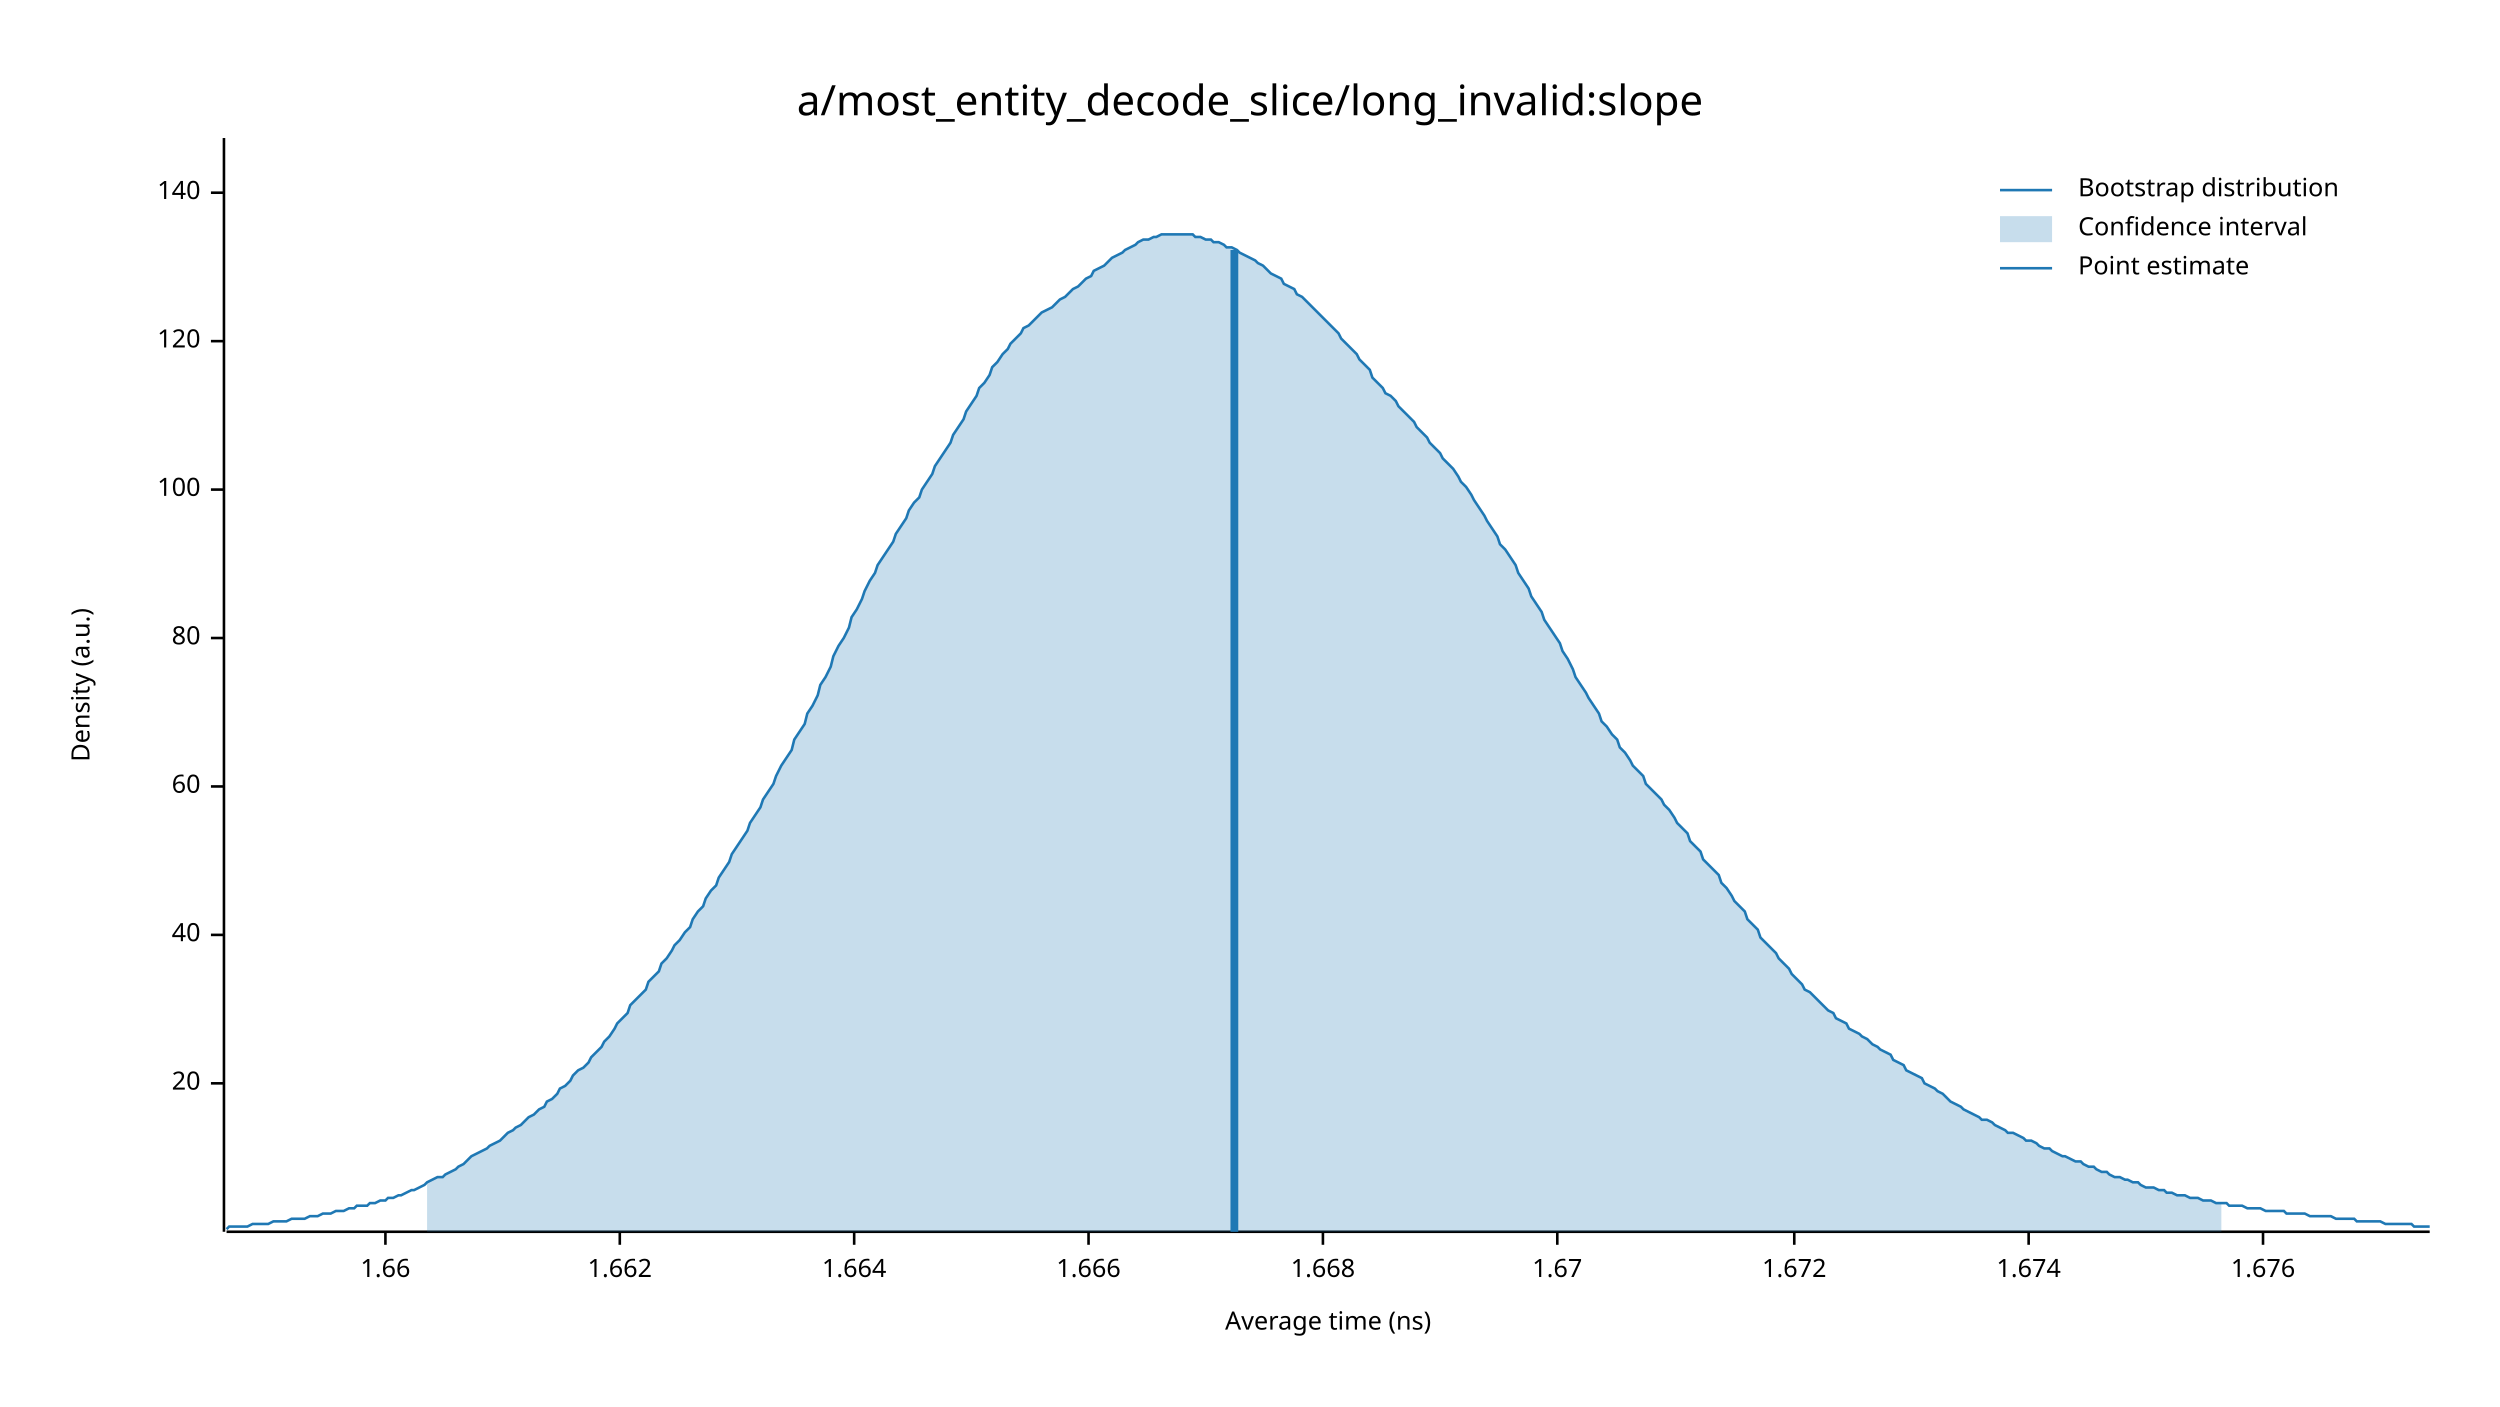
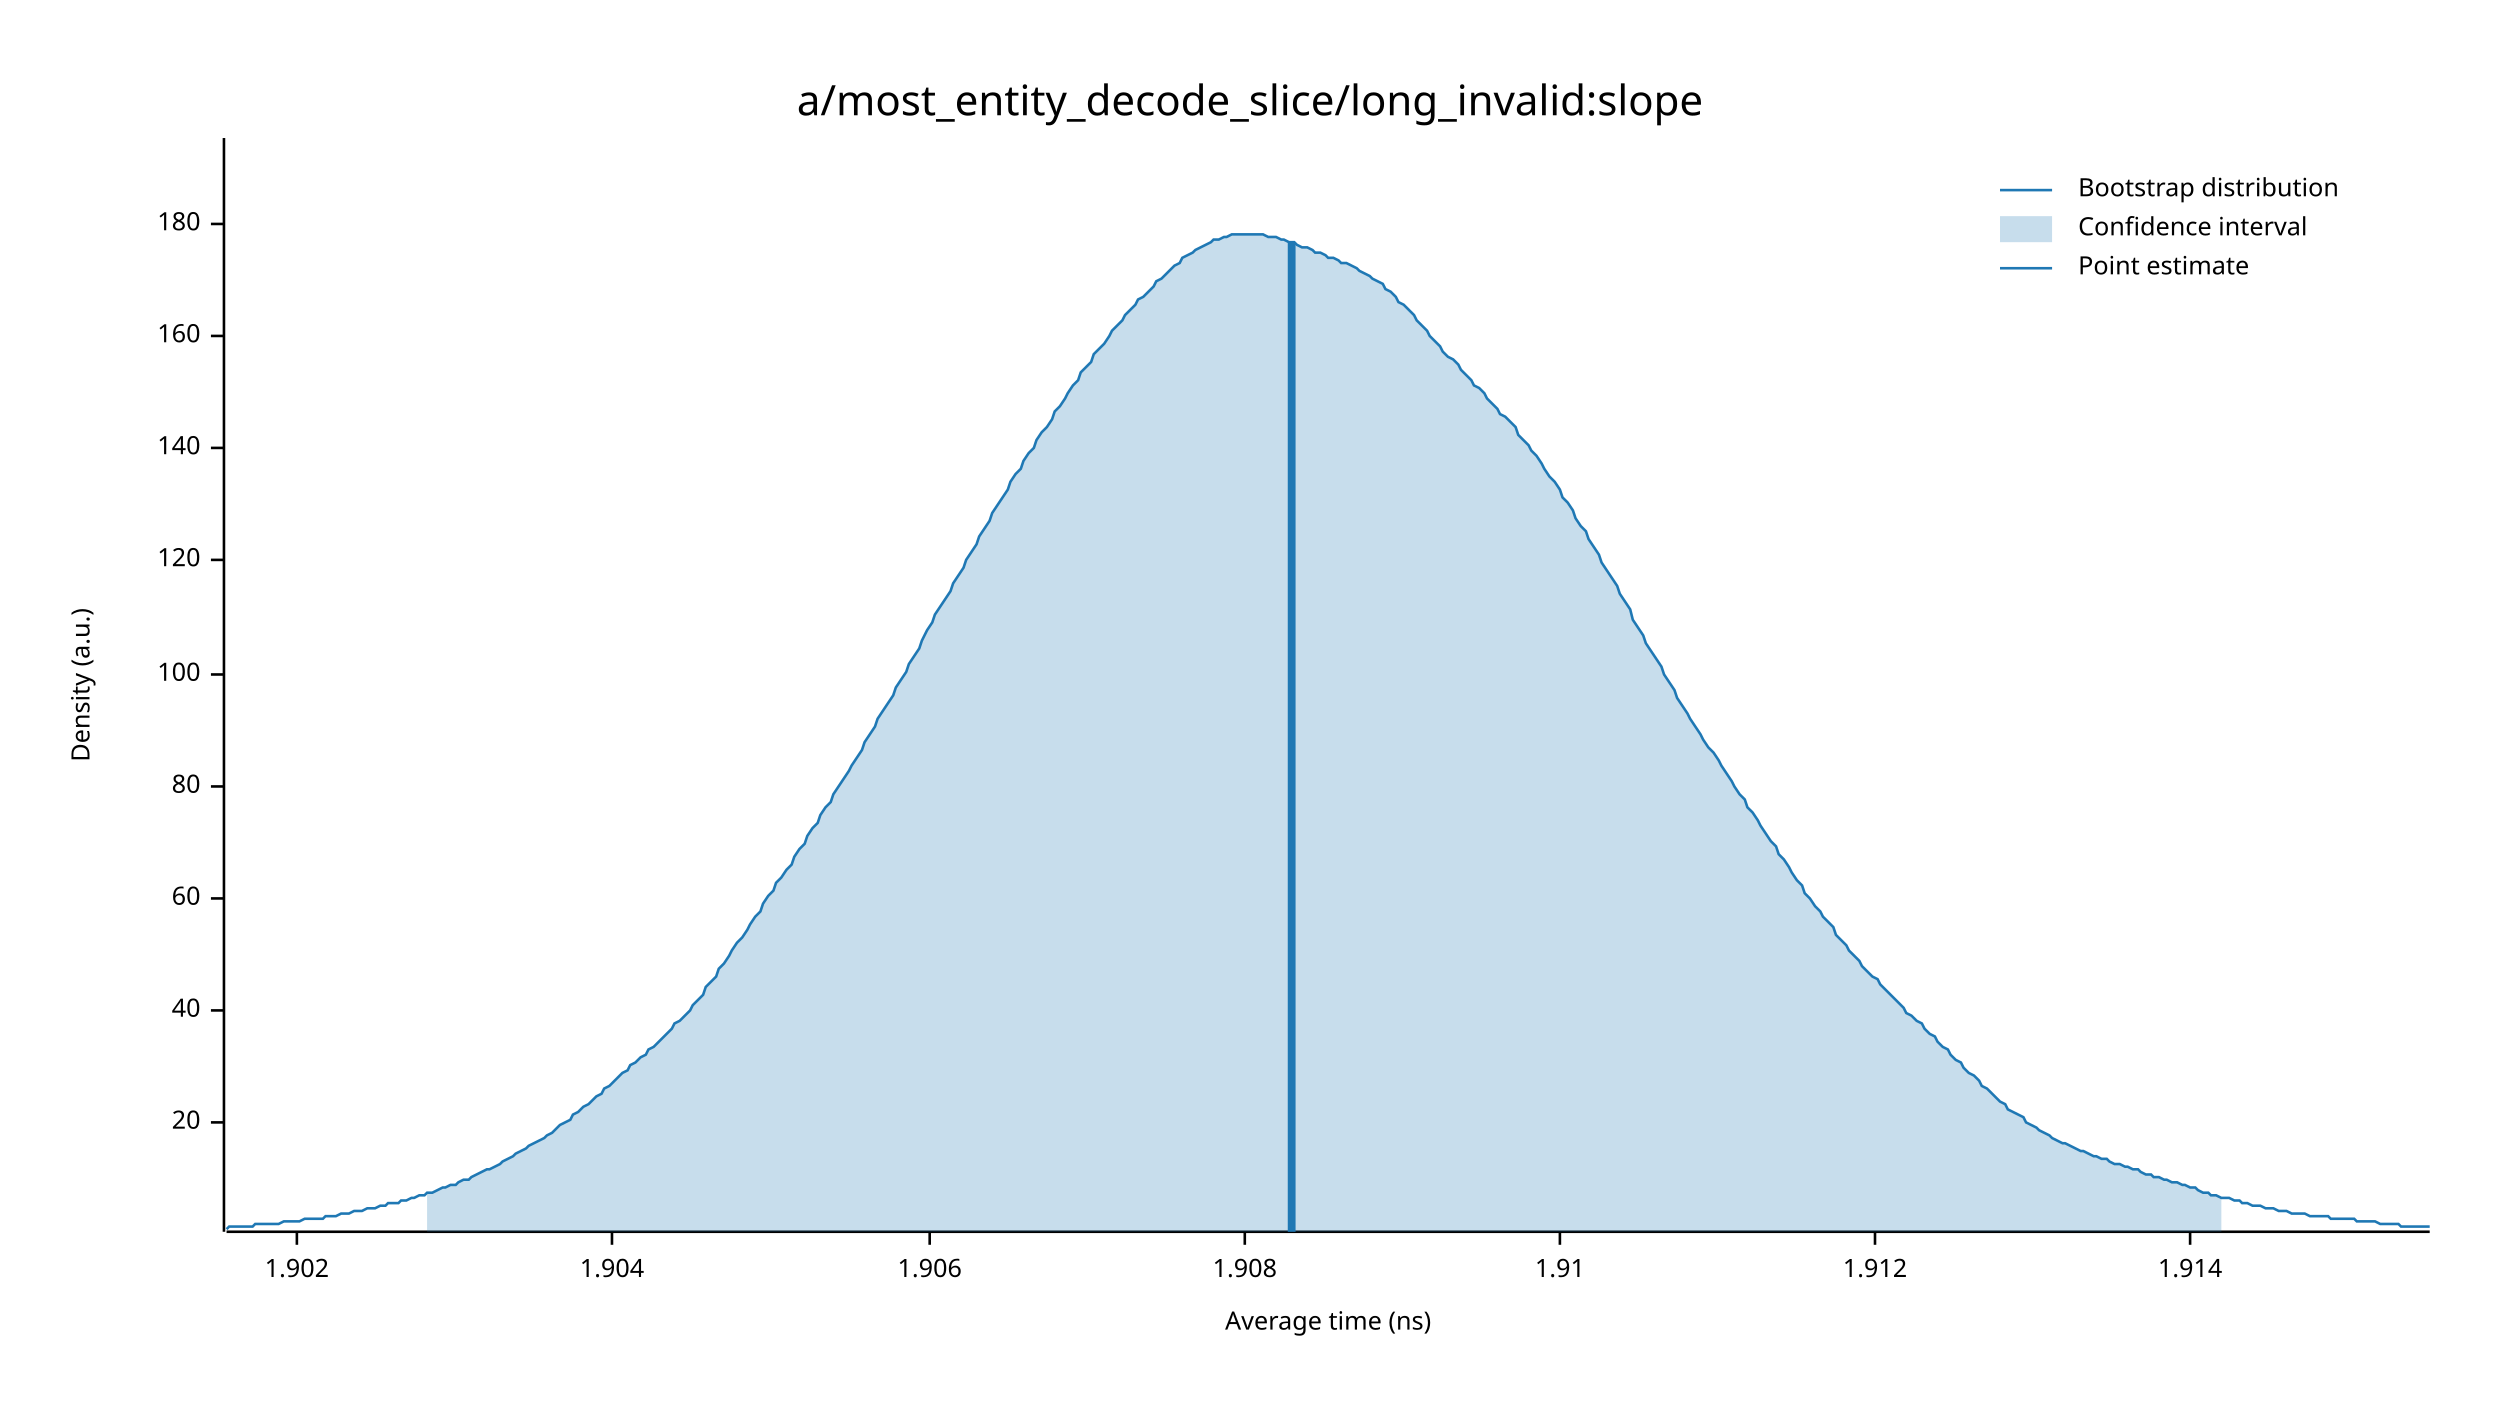
<svg xmlns="http://www.w3.org/2000/svg" width="960" height="540" viewBox="0 0 960 540">
  <text x="480" y="32" dy="0.76em" text-anchor="middle" font-family="sans-serif" font-size="16.129" opacity="1" fill="#000000">
a/most_entity_decode_slice/long_invalid:slope
</text>
  <text x="27" y="263" dy="0.76em" text-anchor="middle" font-family="sans-serif" font-size="9.677" opacity="1" fill="#000000" transform="rotate(270, 27, 263)">
Density (a.u.)
</text>
  <text x="510" y="513" dy="-0.5ex" text-anchor="middle" font-family="sans-serif" font-size="9.677" opacity="1" fill="#000000">
Average time (ns)
</text>
  <polyline fill="none" opacity="1" stroke="#000000" stroke-width="1" points="86,53 86,473 " />
-   <text x="77" y="416" dy="0.5ex" text-anchor="end" font-family="sans-serif" font-size="9.677" opacity="1" fill="#000000">
+   <text x="77" y="431" dy="0.5ex" text-anchor="end" font-family="sans-serif" font-size="9.677" opacity="1" fill="#000000">
20
</text>
-   <polyline fill="none" opacity="1" stroke="#000000" stroke-width="1" points="81,416 86,416 " />
-   <text x="77" y="359" dy="0.5ex" text-anchor="end" font-family="sans-serif" font-size="9.677" opacity="1" fill="#000000">
+   <polyline fill="none" opacity="1" stroke="#000000" stroke-width="1" points="81,431 86,431 " />
+   <text x="77" y="388" dy="0.5ex" text-anchor="end" font-family="sans-serif" font-size="9.677" opacity="1" fill="#000000">
40
</text>
-   <polyline fill="none" opacity="1" stroke="#000000" stroke-width="1" points="81,359 86,359 " />
-   <text x="77" y="302" dy="0.5ex" text-anchor="end" font-family="sans-serif" font-size="9.677" opacity="1" fill="#000000">
+   <polyline fill="none" opacity="1" stroke="#000000" stroke-width="1" points="81,388 86,388 " />
+   <text x="77" y="345" dy="0.5ex" text-anchor="end" font-family="sans-serif" font-size="9.677" opacity="1" fill="#000000">
60
</text>
-   <polyline fill="none" opacity="1" stroke="#000000" stroke-width="1" points="81,302 86,302 " />
-   <text x="77" y="245" dy="0.5ex" text-anchor="end" font-family="sans-serif" font-size="9.677" opacity="1" fill="#000000">
+   <polyline fill="none" opacity="1" stroke="#000000" stroke-width="1" points="81,345 86,345 " />
+   <text x="77" y="302" dy="0.5ex" text-anchor="end" font-family="sans-serif" font-size="9.677" opacity="1" fill="#000000">
80
</text>
-   <polyline fill="none" opacity="1" stroke="#000000" stroke-width="1" points="81,245 86,245 " />
-   <text x="77" y="188" dy="0.5ex" text-anchor="end" font-family="sans-serif" font-size="9.677" opacity="1" fill="#000000">
+   <polyline fill="none" opacity="1" stroke="#000000" stroke-width="1" points="81,302 86,302 " />
+   <text x="77" y="259" dy="0.5ex" text-anchor="end" font-family="sans-serif" font-size="9.677" opacity="1" fill="#000000">
100
</text>
-   <polyline fill="none" opacity="1" stroke="#000000" stroke-width="1" points="81,188 86,188 " />
-   <text x="77" y="131" dy="0.5ex" text-anchor="end" font-family="sans-serif" font-size="9.677" opacity="1" fill="#000000">
+   <polyline fill="none" opacity="1" stroke="#000000" stroke-width="1" points="81,259 86,259 " />
+   <text x="77" y="215" dy="0.5ex" text-anchor="end" font-family="sans-serif" font-size="9.677" opacity="1" fill="#000000">
120
</text>
-   <polyline fill="none" opacity="1" stroke="#000000" stroke-width="1" points="81,131 86,131 " />
-   <text x="77" y="74" dy="0.5ex" text-anchor="end" font-family="sans-serif" font-size="9.677" opacity="1" fill="#000000">
+   <polyline fill="none" opacity="1" stroke="#000000" stroke-width="1" points="81,215 86,215 " />
+   <text x="77" y="172" dy="0.5ex" text-anchor="end" font-family="sans-serif" font-size="9.677" opacity="1" fill="#000000">
140
</text>
-   <polyline fill="none" opacity="1" stroke="#000000" stroke-width="1" points="81,74 86,74 " />
+   <polyline fill="none" opacity="1" stroke="#000000" stroke-width="1" points="81,172 86,172 " />
+   <text x="77" y="129" dy="0.5ex" text-anchor="end" font-family="sans-serif" font-size="9.677" opacity="1" fill="#000000">
+ 160
+ </text>
+   <polyline fill="none" opacity="1" stroke="#000000" stroke-width="1" points="81,129 86,129 " />
+   <text x="77" y="86" dy="0.5ex" text-anchor="end" font-family="sans-serif" font-size="9.677" opacity="1" fill="#000000">
+ 180
+ </text>
+   <polyline fill="none" opacity="1" stroke="#000000" stroke-width="1" points="81,86 86,86 " />
  <polyline fill="none" opacity="1" stroke="#000000" stroke-width="1" points="87,473 933,473 " />
-   <text x="148" y="483" dy="0.76em" text-anchor="middle" font-family="sans-serif" font-size="9.677" opacity="1" fill="#000000">
- 1.66
+   <text x="114" y="483" dy="0.76em" text-anchor="middle" font-family="sans-serif" font-size="9.677" opacity="1" fill="#000000">
+ 1.902
</text>
-   <polyline fill="none" opacity="1" stroke="#000000" stroke-width="1" points="148,473 148,478 " />
-   <text x="238" y="483" dy="0.76em" text-anchor="middle" font-family="sans-serif" font-size="9.677" opacity="1" fill="#000000">
- 1.662
+   <polyline fill="none" opacity="1" stroke="#000000" stroke-width="1" points="114,473 114,478 " />
+   <text x="235" y="483" dy="0.76em" text-anchor="middle" font-family="sans-serif" font-size="9.677" opacity="1" fill="#000000">
+ 1.904
</text>
-   <polyline fill="none" opacity="1" stroke="#000000" stroke-width="1" points="238,473 238,478 " />
-   <text x="328" y="483" dy="0.76em" text-anchor="middle" font-family="sans-serif" font-size="9.677" opacity="1" fill="#000000">
- 1.664
+   <polyline fill="none" opacity="1" stroke="#000000" stroke-width="1" points="235,473 235,478 " />
+   <text x="357" y="483" dy="0.76em" text-anchor="middle" font-family="sans-serif" font-size="9.677" opacity="1" fill="#000000">
+ 1.906
</text>
-   <polyline fill="none" opacity="1" stroke="#000000" stroke-width="1" points="328,473 328,478 " />
-   <text x="418" y="483" dy="0.76em" text-anchor="middle" font-family="sans-serif" font-size="9.677" opacity="1" fill="#000000">
- 1.666
+   <polyline fill="none" opacity="1" stroke="#000000" stroke-width="1" points="357,473 357,478 " />
+   <text x="478" y="483" dy="0.76em" text-anchor="middle" font-family="sans-serif" font-size="9.677" opacity="1" fill="#000000">
+ 1.908
</text>
-   <polyline fill="none" opacity="1" stroke="#000000" stroke-width="1" points="418,473 418,478 " />
-   <text x="508" y="483" dy="0.76em" text-anchor="middle" font-family="sans-serif" font-size="9.677" opacity="1" fill="#000000">
- 1.668
+   <polyline fill="none" opacity="1" stroke="#000000" stroke-width="1" points="478,473 478,478 " />
+   <text x="599" y="483" dy="0.76em" text-anchor="middle" font-family="sans-serif" font-size="9.677" opacity="1" fill="#000000">
+ 1.91
</text>
-   <polyline fill="none" opacity="1" stroke="#000000" stroke-width="1" points="508,473 508,478 " />
-   <text x="598" y="483" dy="0.76em" text-anchor="middle" font-family="sans-serif" font-size="9.677" opacity="1" fill="#000000">
- 1.67
+   <polyline fill="none" opacity="1" stroke="#000000" stroke-width="1" points="599,473 599,478 " />
+   <text x="720" y="483" dy="0.76em" text-anchor="middle" font-family="sans-serif" font-size="9.677" opacity="1" fill="#000000">
+ 1.912
</text>
-   <polyline fill="none" opacity="1" stroke="#000000" stroke-width="1" points="598,473 598,478 " />
-   <text x="689" y="483" dy="0.76em" text-anchor="middle" font-family="sans-serif" font-size="9.677" opacity="1" fill="#000000">
- 1.672
+   <polyline fill="none" opacity="1" stroke="#000000" stroke-width="1" points="720,473 720,478 " />
+   <text x="841" y="483" dy="0.76em" text-anchor="middle" font-family="sans-serif" font-size="9.677" opacity="1" fill="#000000">
+ 1.914
</text>
-   <polyline fill="none" opacity="1" stroke="#000000" stroke-width="1" points="689,473 689,478 " />
-   <text x="779" y="483" dy="0.76em" text-anchor="middle" font-family="sans-serif" font-size="9.677" opacity="1" fill="#000000">
- 1.674
- </text>
-   <polyline fill="none" opacity="1" stroke="#000000" stroke-width="1" points="779,473 779,478 " />
-   <text x="869" y="483" dy="0.76em" text-anchor="middle" font-family="sans-serif" font-size="9.677" opacity="1" fill="#000000">
- 1.676
- </text>
-   <polyline fill="none" opacity="1" stroke="#000000" stroke-width="1" points="869,473 869,478 " />
-   <polyline fill="none" opacity="1" stroke="#1F78B4" stroke-width="1" points="87,472 88,471 90,471 92,471 93,471 95,471 97,470 98,470 100,470 102,470 103,470 105,469 107,469 109,469 110,469 112,468 114,468 115,468 117,468 119,467 120,467 122,467 124,466 125,466 127,466 129,465 131,465 132,465 134,464 136,464 137,463 139,463 141,463 142,462 144,462 146,461 148,461 149,460 151,460 153,459 154,459 156,458 158,457 159,457 161,456 163,455 164,454 166,453 168,452 170,452 171,451 173,450 175,449 176,448 178,447 180,445 181,444 183,443 185,442 187,441 188,440 190,439 192,438 193,437 195,435 197,434 198,433 200,432 202,430 203,429 205,428 207,426 209,425 210,423 212,422 214,420 215,418 217,417 219,415 220,413 222,411 224,410 226,408 227,406 229,404 231,402 232,400 234,398 236,395 237,393 239,391 241,389 242,386 244,384 246,382 248,380 249,377 251,375 253,373 254,370 256,368 258,365 259,363 261,361 263,358 265,356 266,353 268,350 270,348 271,345 273,342 275,340 276,337 278,334 280,331 281,328 283,325 285,322 287,319 288,316 290,313 292,310 293,307 295,304 297,301 298,298 300,294 302,291 304,288 305,284 307,281 309,278 310,274 312,271 314,267 315,263 317,260 319,256 320,252 322,248 324,245 326,241 327,237 329,234 331,230 332,227 334,223 336,220 337,217 339,214 341,211 343,208 344,205 346,202 348,199 349,196 351,193 353,191 354,188 356,185 358,182 359,179 361,176 363,173 365,170 366,167 368,164 370,161 371,158 373,155 375,152 376,149 378,147 380,144 381,141 383,139 385,136 387,134 388,132 390,130 392,128 393,126 395,125 397,123 398,122 400,120 402,119 404,118 405,117 407,115 409,114 410,113 412,111 414,110 415,109 417,107 419,106 420,104 422,103 424,102 426,100 427,99 429,98 431,97 432,96 434,95 436,94 437,93 439,92 441,92 443,91 444,91 446,90 448,90 449,90 451,90 453,90 454,90 456,90 458,90 459,91 461,91 463,92 465,92 466,93 468,93 470,94 471,95 473,95 475,96 476,97 478,98 480,99 482,100 483,101 485,102 487,104 488,105 490,106 492,107 493,109 495,110 497,111 498,113 500,114 502,116 504,118 505,119 507,121 509,123 510,124 512,126 514,128 515,130 517,132 519,134 521,136 522,138 524,140 526,142 527,145 529,147 531,149 532,151 534,152 536,154 537,156 539,158 541,160 543,162 544,164 546,166 548,168 549,170 551,172 553,174 554,176 556,178 558,180 560,183 561,185 563,187 565,190 566,192 568,195 570,198 571,200 573,203 575,206 576,209 578,211 580,214 582,217 583,220 585,223 587,226 588,229 590,232 592,235 593,238 595,241 597,244 599,247 600,250 602,253 604,257 605,260 607,263 609,266 610,268 612,271 614,274 615,277 617,279 619,282 621,284 622,287 624,289 626,292 627,294 629,296 631,298 632,301 634,303 636,305 638,307 639,309 641,311 643,314 644,316 646,318 648,320 649,323 651,325 653,327 654,330 656,332 658,334 660,336 661,339 663,341 665,344 666,346 668,348 670,350 671,353 673,355 675,357 676,360 678,362 680,364 682,366 683,368 685,370 687,372 688,374 690,376 692,378 693,380 695,381 697,383 699,385 700,386 702,388 704,389 705,391 707,392 709,393 710,395 712,396 714,397 715,398 717,399 719,401 721,402 722,403 724,404 726,405 727,407 729,408 731,409 732,411 734,412 736,413 738,414 739,416 741,417 743,418 744,419 746,420 748,422 749,423 751,424 753,425 754,426 756,427 758,428 760,429 761,430 763,430 765,431 766,432 768,433 770,434 771,435 773,435 775,436 777,437 778,438 780,438 782,439 783,440 785,441 787,441 788,442 790,443 792,444 793,444 795,445 797,446 799,446 800,447 802,448 804,448 805,449 807,450 809,450 810,451 812,452 814,452 816,453 817,453 819,454 821,454 822,455 824,456 826,456 827,456 829,457 831,457 832,458 834,458 836,459 838,459 839,459 841,460 843,460 844,460 846,461 848,461 849,461 851,462 853,462 855,462 856,463 858,463 860,463 861,463 863,464 865,464 866,464 868,464 870,465 871,465 873,465 875,465 877,465 878,466 880,466 882,466 883,466 885,466 887,467 888,467 890,467 892,467 894,467 895,467 897,468 899,468 900,468 902,468 904,468 905,469 907,469 909,469 910,469 912,469 914,469 916,470 917,470 919,470 921,470 922,470 924,470 926,470 927,471 929,471 931,471 933,471 " />
-   <polygon opacity="0.25" fill="#1F78B4" points="164,454 166,453 168,452 170,452 171,451 173,450 175,449 176,448 178,447 180,445 181,444 183,443 185,442 187,441 188,440 190,439 192,438 193,437 195,435 197,434 198,433 200,432 202,430 203,429 205,428 207,426 209,425 210,423 212,422 214,420 215,418 217,417 219,415 220,413 222,411 224,410 226,408 227,406 229,404 231,402 232,400 234,398 236,395 237,393 239,391 241,389 242,386 244,384 246,382 248,380 249,377 251,375 253,373 254,370 256,368 258,365 259,363 261,361 263,358 265,356 266,353 268,350 270,348 271,345 273,342 275,340 276,337 278,334 280,331 281,328 283,325 285,322 287,319 288,316 290,313 292,310 293,307 295,304 297,301 298,298 300,294 302,291 304,288 305,284 307,281 309,278 310,274 312,271 314,267 315,263 317,260 319,256 320,252 322,248 324,245 326,241 327,237 329,234 331,230 332,227 334,223 336,220 337,217 339,214 341,211 343,208 344,205 346,202 348,199 349,196 351,193 353,191 354,188 356,185 358,182 359,179 361,176 363,173 365,170 366,167 368,164 370,161 371,158 373,155 375,152 376,149 378,147 380,144 381,141 383,139 385,136 387,134 388,132 390,130 392,128 393,126 395,125 397,123 398,122 400,120 402,119 404,118 405,117 407,115 409,114 410,113 412,111 414,110 415,109 417,107 419,106 420,104 422,103 424,102 426,100 427,99 429,98 431,97 432,96 434,95 436,94 437,93 439,92 441,92 443,91 444,91 446,90 448,90 449,90 451,90 453,90 454,90 456,90 458,90 459,91 461,91 463,92 465,92 466,93 468,93 470,94 471,95 473,95 475,96 476,97 478,98 480,99 482,100 483,101 485,102 487,104 488,105 490,106 492,107 493,109 495,110 497,111 498,113 500,114 502,116 504,118 505,119 507,121 509,123 510,124 512,126 514,128 515,130 517,132 519,134 521,136 522,138 524,140 526,142 527,145 529,147 531,149 532,151 534,152 536,154 537,156 539,158 541,160 543,162 544,164 546,166 548,168 549,170 551,172 553,174 554,176 556,178 558,180 560,183 561,185 563,187 565,190 566,192 568,195 570,198 571,200 573,203 575,206 576,209 578,211 580,214 582,217 583,220 585,223 587,226 588,229 590,232 592,235 593,238 595,241 597,244 599,247 600,250 602,253 604,257 605,260 607,263 609,266 610,268 612,271 614,274 615,277 617,279 619,282 621,284 622,287 624,289 626,292 627,294 629,296 631,298 632,301 634,303 636,305 638,307 639,309 641,311 643,314 644,316 646,318 648,320 649,323 651,325 653,327 654,330 656,332 658,334 660,336 661,339 663,341 665,344 666,346 668,348 670,350 671,353 673,355 675,357 676,360 678,362 680,364 682,366 683,368 685,370 687,372 688,374 690,376 692,378 693,380 695,381 697,383 699,385 700,386 702,388 704,389 705,391 707,392 709,393 710,395 712,396 714,397 715,398 717,399 719,401 721,402 722,403 724,404 726,405 727,407 729,408 731,409 732,411 734,412 736,413 738,414 739,416 741,417 743,418 744,419 746,420 748,422 749,423 751,424 753,425 754,426 756,427 758,428 760,429 761,430 763,430 765,431 766,432 768,433 770,434 771,435 773,435 775,436 777,437 778,438 780,438 782,439 783,440 785,441 787,441 788,442 790,443 792,444 793,444 795,445 797,446 799,446 800,447 802,448 804,448 805,449 807,450 809,450 810,451 812,452 814,452 816,453 817,453 819,454 821,454 822,455 824,456 826,456 827,456 829,457 831,457 832,458 834,458 836,459 838,459 839,459 841,460 843,460 844,460 846,461 848,461 849,461 851,462 853,462 853,473 164,473 " />
-   <polyline fill="none" opacity="1" stroke="#1F78B4" stroke-width="3" points="474,473 474,96 " />
+   <polyline fill="none" opacity="1" stroke="#000000" stroke-width="1" points="841,473 841,478 " />
+   <polyline fill="none" opacity="1" stroke="#1F78B4" stroke-width="1" points="87,472 88,471 90,471 92,471 93,471 95,471 97,471 98,470 100,470 102,470 103,470 105,470 107,470 109,469 110,469 112,469 114,469 115,469 117,468 119,468 120,468 122,468 124,468 125,467 127,467 129,467 131,466 132,466 134,466 136,465 137,465 139,465 141,464 142,464 144,464 146,463 148,463 149,462 151,462 153,462 154,461 156,461 158,460 159,460 161,459 163,459 164,458 166,458 168,457 170,456 171,456 173,455 175,455 176,454 178,453 180,453 181,452 183,451 185,450 187,449 188,449 190,448 192,447 193,446 195,445 197,444 198,443 200,442 202,441 203,440 205,439 207,438 209,437 210,436 212,435 214,433 215,432 217,431 219,430 220,428 222,427 224,425 226,424 227,423 229,421 231,420 232,418 234,417 236,415 237,414 239,412 241,411 242,409 244,408 246,406 248,405 249,403 251,402 253,400 254,399 256,397 258,395 259,393 261,392 263,390 265,388 266,386 268,384 270,382 271,379 273,377 275,375 276,372 278,370 280,367 281,365 283,362 285,360 287,357 288,355 290,352 292,350 293,347 295,344 297,342 298,339 300,337 302,334 304,332 305,329 307,326 309,324 310,321 312,318 314,316 315,313 317,310 319,308 320,305 322,302 324,299 326,296 327,294 329,291 331,288 332,285 334,282 336,279 337,276 339,273 341,270 343,267 344,264 346,261 348,258 349,255 351,252 353,249 354,246 356,242 358,239 359,236 361,233 363,230 365,227 366,224 368,221 370,218 371,215 373,212 375,209 376,206 378,203 380,200 381,197 383,194 385,191 387,188 388,185 390,182 392,180 393,177 395,174 397,172 398,169 400,166 402,164 404,161 405,158 407,156 409,153 410,151 412,148 414,146 415,143 417,141 419,139 420,136 422,134 424,132 426,129 427,127 429,125 431,123 432,121 434,119 436,117 437,115 439,114 441,112 443,110 444,108 446,107 448,105 449,104 451,102 453,101 454,99 456,98 458,97 459,96 461,95 463,94 465,93 466,92 468,92 470,91 471,91 473,90 475,90 476,90 478,90 480,90 482,90 483,90 485,90 487,91 488,91 490,91 492,92 493,92 495,93 497,93 498,94 500,95 502,95 504,96 505,97 507,97 509,98 510,99 512,99 514,100 515,101 517,101 519,102 521,103 522,104 524,105 526,106 527,107 529,108 531,109 532,111 534,112 536,114 537,116 539,117 541,119 543,121 544,123 546,125 548,127 549,129 551,131 553,133 554,135 556,137 558,138 560,140 561,142 563,144 565,146 566,148 568,149 570,151 571,153 573,155 575,157 576,159 578,160 580,162 582,164 583,167 585,169 587,171 588,173 590,175 592,178 593,180 595,183 597,185 599,188 600,191 602,193 604,196 605,199 607,202 609,204 610,207 612,210 614,213 615,216 617,219 619,222 621,225 622,228 624,231 626,234 627,238 629,241 631,244 632,247 634,250 636,253 638,256 639,259 641,262 643,265 644,268 646,271 648,274 649,276 651,279 653,282 654,284 656,287 658,289 660,292 661,294 663,297 665,300 666,302 668,305 670,307 671,310 673,312 675,315 676,317 678,320 680,323 682,325 683,328 685,330 687,333 688,335 690,338 692,340 693,343 695,345 697,348 699,350 700,352 702,354 704,356 705,359 707,361 709,363 710,365 712,367 714,369 715,371 717,373 719,375 721,376 722,378 724,380 726,382 727,383 729,385 731,387 732,389 734,390 736,392 738,393 739,395 741,397 743,398 744,400 746,402 748,403 749,405 751,407 753,408 754,410 756,412 758,413 760,415 761,417 763,418 765,420 766,421 768,423 770,424 771,426 773,427 775,428 777,429 778,431 780,432 782,433 783,434 785,435 787,436 788,437 790,438 792,439 793,439 795,440 797,441 799,442 800,442 802,443 804,444 805,444 807,445 809,445 810,446 812,447 814,447 816,448 817,448 819,449 821,449 822,450 824,451 826,451 827,452 829,452 831,453 832,453 834,454 836,454 838,455 839,455 841,456 843,456 844,457 846,458 848,458 849,459 851,459 853,460 855,460 856,460 858,461 860,461 861,462 863,462 865,463 866,463 868,463 870,464 871,464 873,464 875,465 877,465 878,465 880,466 882,466 883,466 885,466 887,467 888,467 890,467 892,467 894,467 895,468 897,468 899,468 900,468 902,468 904,468 905,469 907,469 909,469 910,469 912,469 914,470 916,470 917,470 919,470 921,470 922,471 924,471 926,471 927,471 929,471 931,471 933,471 " />
+   <polygon opacity="0.25" fill="#1F78B4" points="164,458 166,458 168,457 170,456 171,456 173,455 175,455 176,454 178,453 180,453 181,452 183,451 185,450 187,449 188,449 190,448 192,447 193,446 195,445 197,444 198,443 200,442 202,441 203,440 205,439 207,438 209,437 210,436 212,435 214,433 215,432 217,431 219,430 220,428 222,427 224,425 226,424 227,423 229,421 231,420 232,418 234,417 236,415 237,414 239,412 241,411 242,409 244,408 246,406 248,405 249,403 251,402 253,400 254,399 256,397 258,395 259,393 261,392 263,390 265,388 266,386 268,384 270,382 271,379 273,377 275,375 276,372 278,370 280,367 281,365 283,362 285,360 287,357 288,355 290,352 292,350 293,347 295,344 297,342 298,339 300,337 302,334 304,332 305,329 307,326 309,324 310,321 312,318 314,316 315,313 317,310 319,308 320,305 322,302 324,299 326,296 327,294 329,291 331,288 332,285 334,282 336,279 337,276 339,273 341,270 343,267 344,264 346,261 348,258 349,255 351,252 353,249 354,246 356,242 358,239 359,236 361,233 363,230 365,227 366,224 368,221 370,218 371,215 373,212 375,209 376,206 378,203 380,200 381,197 383,194 385,191 387,188 388,185 390,182 392,180 393,177 395,174 397,172 398,169 400,166 402,164 404,161 405,158 407,156 409,153 410,151 412,148 414,146 415,143 417,141 419,139 420,136 422,134 424,132 426,129 427,127 429,125 431,123 432,121 434,119 436,117 437,115 439,114 441,112 443,110 444,108 446,107 448,105 449,104 451,102 453,101 454,99 456,98 458,97 459,96 461,95 463,94 465,93 466,92 468,92 470,91 471,91 473,90 475,90 476,90 478,90 480,90 482,90 483,90 485,90 487,91 488,91 490,91 492,92 493,92 495,93 497,93 498,94 500,95 502,95 504,96 505,97 507,97 509,98 510,99 512,99 514,100 515,101 517,101 519,102 521,103 522,104 524,105 526,106 527,107 529,108 531,109 532,111 534,112 536,114 537,116 539,117 541,119 543,121 544,123 546,125 548,127 549,129 551,131 553,133 554,135 556,137 558,138 560,140 561,142 563,144 565,146 566,148 568,149 570,151 571,153 573,155 575,157 576,159 578,160 580,162 582,164 583,167 585,169 587,171 588,173 590,175 592,178 593,180 595,183 597,185 599,188 600,191 602,193 604,196 605,199 607,202 609,204 610,207 612,210 614,213 615,216 617,219 619,222 621,225 622,228 624,231 626,234 627,238 629,241 631,244 632,247 634,250 636,253 638,256 639,259 641,262 643,265 644,268 646,271 648,274 649,276 651,279 653,282 654,284 656,287 658,289 660,292 661,294 663,297 665,300 666,302 668,305 670,307 671,310 673,312 675,315 676,317 678,320 680,323 682,325 683,328 685,330 687,333 688,335 690,338 692,340 693,343 695,345 697,348 699,350 700,352 702,354 704,356 705,359 707,361 709,363 710,365 712,367 714,369 715,371 717,373 719,375 721,376 722,378 724,380 726,382 727,383 729,385 731,387 732,389 734,390 736,392 738,393 739,395 741,397 743,398 744,400 746,402 748,403 749,405 751,407 753,408 754,410 756,412 758,413 760,415 761,417 763,418 765,420 766,421 768,423 770,424 771,426 773,427 775,428 777,429 778,431 780,432 782,433 783,434 785,435 787,436 788,437 790,438 792,439 793,439 795,440 797,441 799,442 800,442 802,443 804,444 805,444 807,445 809,445 810,446 812,447 814,447 816,448 817,448 819,449 821,449 822,450 824,451 826,451 827,452 829,452 831,453 832,453 834,454 836,454 838,455 839,455 841,456 843,456 844,457 846,458 848,458 849,459 851,459 853,460 853,473 164,473 " />
+   <polyline fill="none" opacity="1" stroke="#1F78B4" stroke-width="3" points="496,473 496,93 " />
  <text x="798" y="68" dy="0.76em" text-anchor="start" font-family="sans-serif" font-size="9.677" opacity="1" fill="#000000">
Bootstrap distribution
</text>
  <text x="798" y="83" dy="0.76em" text-anchor="start" font-family="sans-serif" font-size="9.677" opacity="1" fill="#000000">
Confidence interval
</text>
  <text x="798" y="98" dy="0.76em" text-anchor="start" font-family="sans-serif" font-size="9.677" opacity="1" fill="#000000">
Point estimate
</text>
  <polyline fill="none" opacity="1" stroke="#1F78B4" stroke-width="1" points="768,73 788,73 " />
  <rect x="768" y="83" width="20" height="10" opacity="0.25" fill="#1F78B4" stroke="none" />
  <polyline fill="none" opacity="1" stroke="#1F78B4" stroke-width="1" points="768,103 788,103 " />
</svg>
